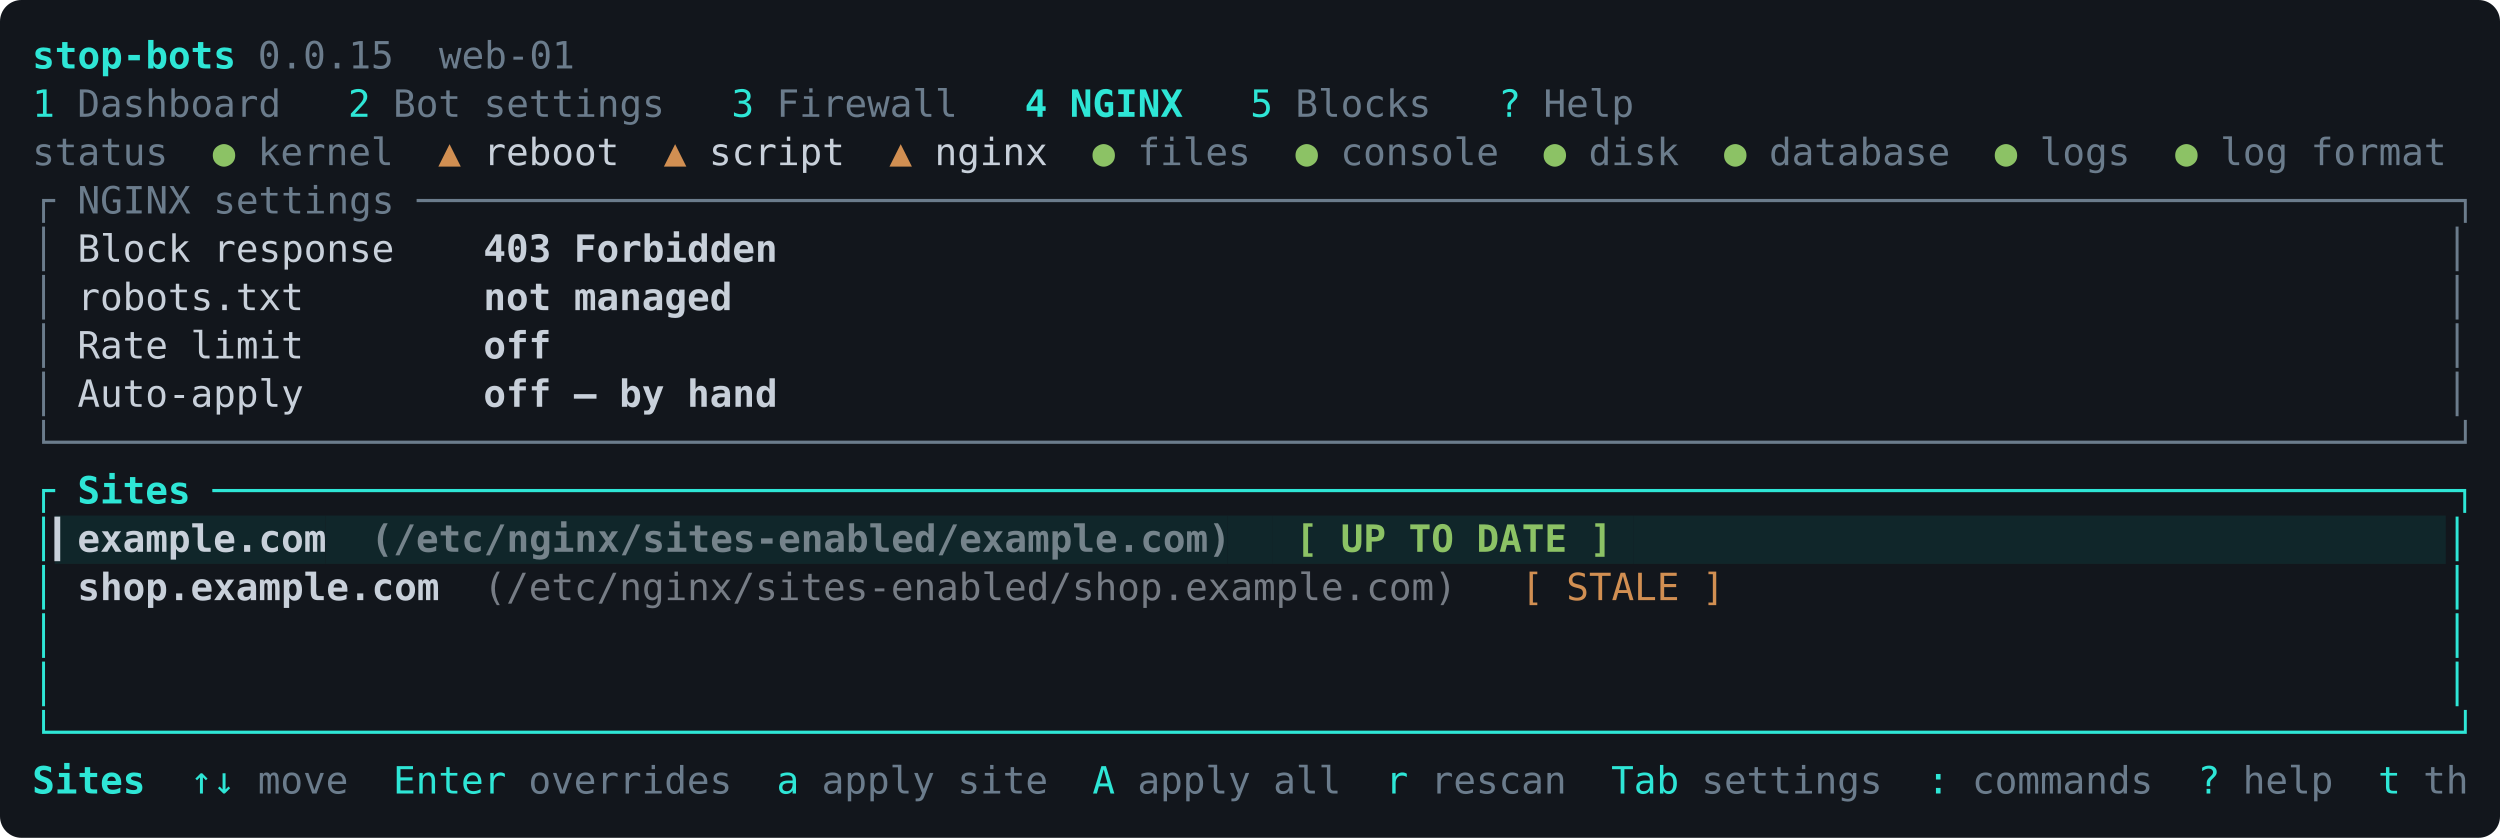
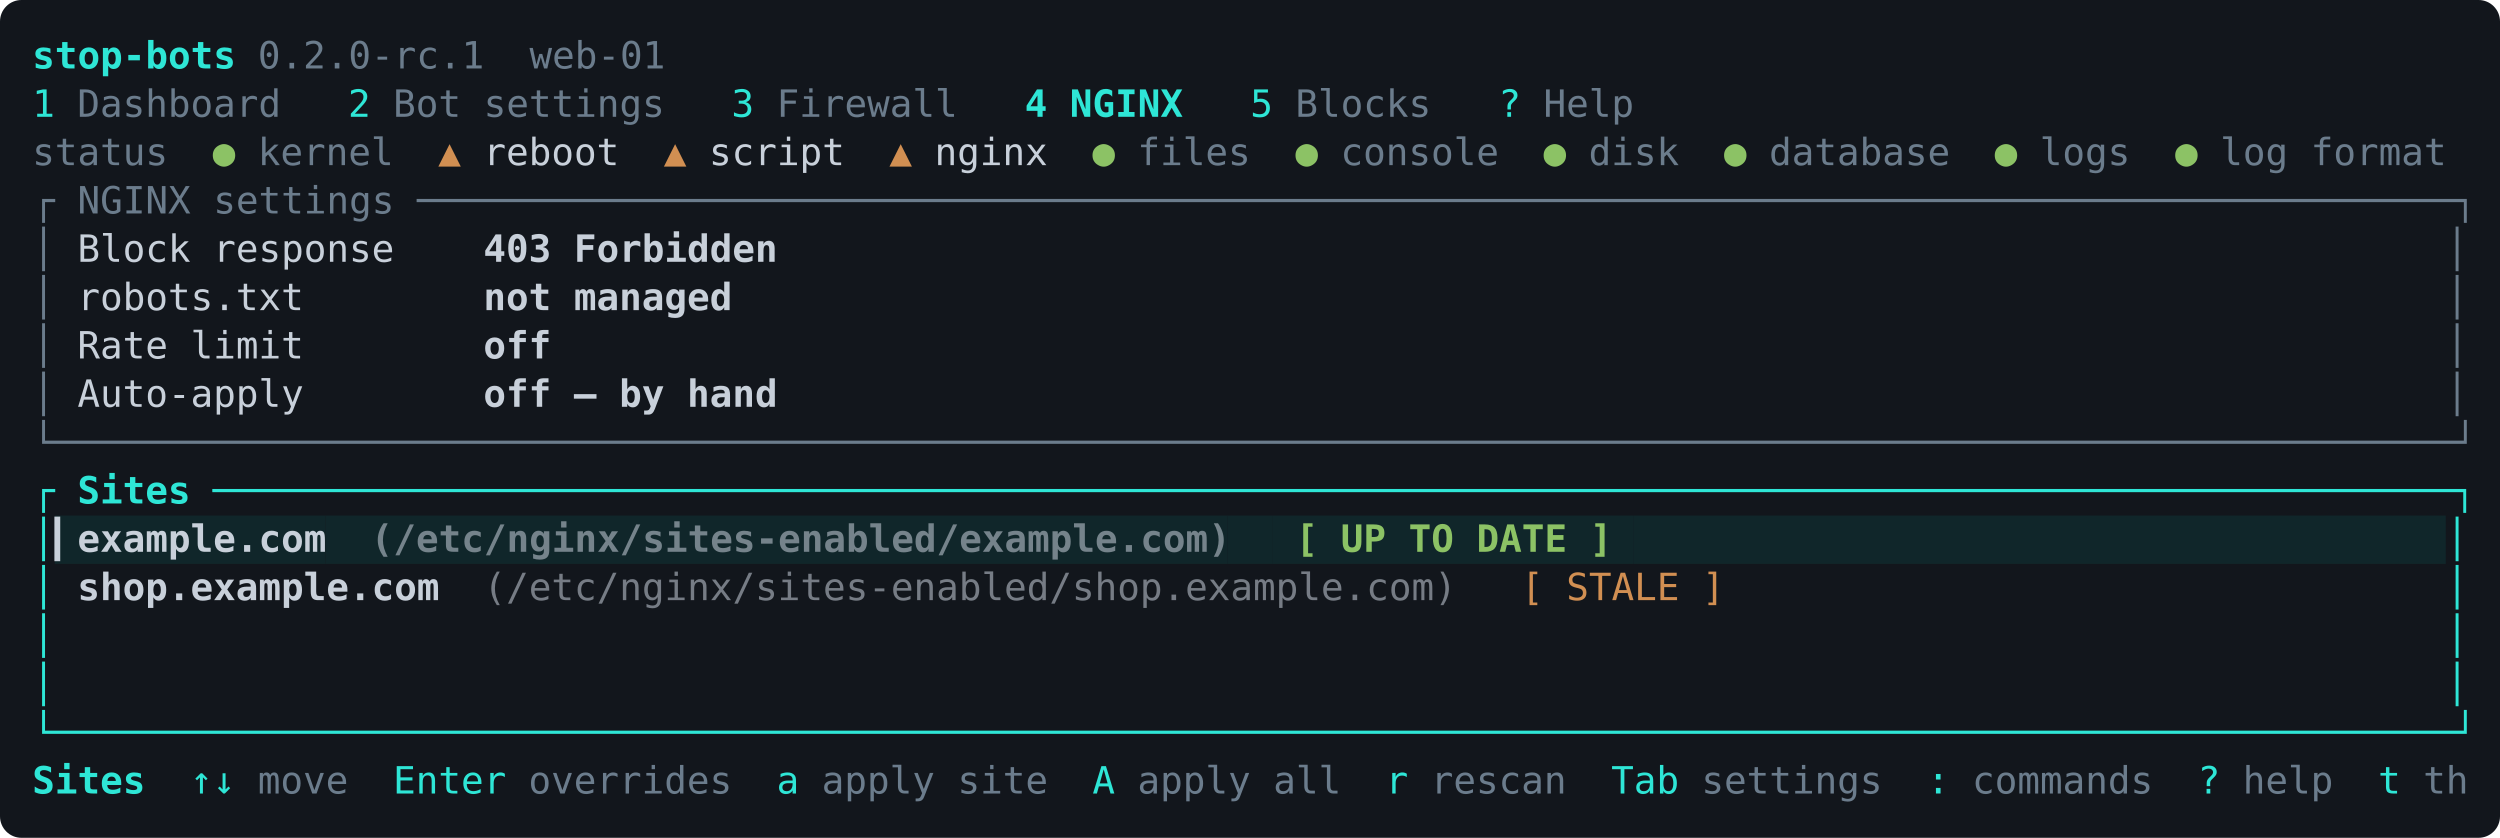
<svg xmlns="http://www.w3.org/2000/svg" viewBox="0 0 931 312" width="931" height="312" font-family="ui-monospace,SFMono-Regular,Menlo,Consolas,'DejaVu Sans Mono',monospace" font-size="14">
  <rect width="100%" height="100%" rx="8" fill="#12161c" />
  <rect x="20.4" y="192.0" width="100.8" height="18.0" fill="#10262a" />
  <rect x="121.2" y="192.0" width="336.0" height="18.0" fill="#10262a" />
  <rect x="457.2" y="192.0" width="16.8" height="18.0" fill="#10262a" />
  <rect x="474.0" y="192.0" width="134.4" height="18.0" fill="#10262a" />
  <rect x="608.4" y="192.0" width="302.4" height="18.0" fill="#10262a" />
  <text x="12.0" y="25.5" fill="#2ee6d6" textLength="75.6" lengthAdjust="spacingAndGlyphs" xml:space="preserve" font-weight="bold">stop-bots</text>
-   <text x="87.6" y="25.5" fill="#6b7c8c" textLength="126.0" lengthAdjust="spacingAndGlyphs" xml:space="preserve"> 0.0.15  web-01</text>
+   <text x="87.6" y="25.5" fill="#6b7c8c" textLength="159.6" lengthAdjust="spacingAndGlyphs" xml:space="preserve"> 0.2.0-rc.1  web-01</text>
  <text x="12.0" y="43.5" fill="#2ee6d6" textLength="8.4" lengthAdjust="spacingAndGlyphs" xml:space="preserve">1</text>
  <text x="28.8" y="43.5" fill="#6b7c8c" textLength="75.6" lengthAdjust="spacingAndGlyphs" xml:space="preserve">Dashboard</text>
  <text x="129.6" y="43.5" fill="#2ee6d6" textLength="8.4" lengthAdjust="spacingAndGlyphs" xml:space="preserve">2</text>
  <text x="146.4" y="43.5" fill="#6b7c8c" textLength="100.8" lengthAdjust="spacingAndGlyphs" xml:space="preserve">Bot settings</text>
  <text x="272.4" y="43.5" fill="#2ee6d6" textLength="8.4" lengthAdjust="spacingAndGlyphs" xml:space="preserve">3</text>
  <text x="289.2" y="43.5" fill="#6b7c8c" textLength="67.2" lengthAdjust="spacingAndGlyphs" xml:space="preserve">Firewall</text>
  <text x="381.6" y="43.5" fill="#2ee6d6" textLength="8.4" lengthAdjust="spacingAndGlyphs" xml:space="preserve" font-weight="bold">4</text>
  <text x="398.4" y="43.5" fill="#2ee6d6" textLength="42.0" lengthAdjust="spacingAndGlyphs" xml:space="preserve" font-weight="bold">NGINX</text>
  <text x="465.6" y="43.5" fill="#2ee6d6" textLength="8.4" lengthAdjust="spacingAndGlyphs" xml:space="preserve">5</text>
  <text x="482.4" y="43.5" fill="#6b7c8c" textLength="50.4" lengthAdjust="spacingAndGlyphs" xml:space="preserve">Blocks</text>
  <text x="558.0" y="43.5" fill="#2ee6d6" textLength="8.4" lengthAdjust="spacingAndGlyphs" xml:space="preserve">?</text>
  <text x="574.8" y="43.5" fill="#6b7c8c" textLength="33.6" lengthAdjust="spacingAndGlyphs" xml:space="preserve">Help</text>
  <text x="12.0" y="61.5" fill="#6b7c8c" textLength="50.4" lengthAdjust="spacingAndGlyphs" xml:space="preserve">status</text>
  <text x="79.2" y="61.5" fill="#8cc265" textLength="8.4" lengthAdjust="spacingAndGlyphs" xml:space="preserve">●</text>
  <text x="96.0" y="61.5" fill="#6b7c8c" textLength="50.4" lengthAdjust="spacingAndGlyphs" xml:space="preserve">kernel</text>
  <text x="163.2" y="61.5" fill="#d18f52" textLength="8.4" lengthAdjust="spacingAndGlyphs" xml:space="preserve">▲</text>
  <text x="171.6" y="61.5" fill="#c8d0da" textLength="75.6" lengthAdjust="spacingAndGlyphs" xml:space="preserve"> reboot  </text>
  <text x="247.2" y="61.5" fill="#d18f52" textLength="8.4" lengthAdjust="spacingAndGlyphs" xml:space="preserve">▲</text>
  <text x="255.6" y="61.5" fill="#c8d0da" textLength="75.6" lengthAdjust="spacingAndGlyphs" xml:space="preserve"> script  </text>
  <text x="331.2" y="61.5" fill="#d18f52" textLength="8.4" lengthAdjust="spacingAndGlyphs" xml:space="preserve">▲</text>
  <text x="339.6" y="61.5" fill="#c8d0da" textLength="67.2" lengthAdjust="spacingAndGlyphs" xml:space="preserve"> nginx  </text>
  <text x="406.8" y="61.5" fill="#8cc265" textLength="8.4" lengthAdjust="spacingAndGlyphs" xml:space="preserve">●</text>
  <text x="423.6" y="61.5" fill="#6b7c8c" textLength="42.0" lengthAdjust="spacingAndGlyphs" xml:space="preserve">files</text>
  <text x="482.4" y="61.5" fill="#8cc265" textLength="8.4" lengthAdjust="spacingAndGlyphs" xml:space="preserve">●</text>
  <text x="499.2" y="61.5" fill="#6b7c8c" textLength="58.8" lengthAdjust="spacingAndGlyphs" xml:space="preserve">console</text>
  <text x="574.8" y="61.5" fill="#8cc265" textLength="8.4" lengthAdjust="spacingAndGlyphs" xml:space="preserve">●</text>
  <text x="591.6" y="61.5" fill="#6b7c8c" textLength="33.6" lengthAdjust="spacingAndGlyphs" xml:space="preserve">disk</text>
  <text x="642.0" y="61.5" fill="#8cc265" textLength="8.4" lengthAdjust="spacingAndGlyphs" xml:space="preserve">●</text>
  <text x="658.8" y="61.5" fill="#6b7c8c" textLength="67.2" lengthAdjust="spacingAndGlyphs" xml:space="preserve">database</text>
  <text x="742.8" y="61.5" fill="#8cc265" textLength="8.4" lengthAdjust="spacingAndGlyphs" xml:space="preserve">●</text>
  <text x="759.6" y="61.5" fill="#6b7c8c" textLength="33.6" lengthAdjust="spacingAndGlyphs" xml:space="preserve">logs</text>
  <text x="810.0" y="61.5" fill="#8cc265" textLength="8.4" lengthAdjust="spacingAndGlyphs" xml:space="preserve">●</text>
  <text x="826.8" y="61.5" fill="#6b7c8c" textLength="84.0" lengthAdjust="spacingAndGlyphs" xml:space="preserve">log format</text>
  <text x="12.0" y="79.5" fill="#6b7c8c" textLength="907.2" lengthAdjust="spacingAndGlyphs" xml:space="preserve">┌ NGINX settings ──────────────────────────────────────────────────────────────────────────────────────────┐</text>
  <text x="12.0" y="97.5" fill="#6b7c8c" textLength="8.4" lengthAdjust="spacingAndGlyphs" xml:space="preserve">│</text>
  <text x="20.4" y="97.5" fill="#c8d0da" textLength="159.6" lengthAdjust="spacingAndGlyphs" xml:space="preserve"> Block response    </text>
  <text x="180.0" y="97.5" fill="#c8d0da" textLength="109.2" lengthAdjust="spacingAndGlyphs" xml:space="preserve" font-weight="bold">403 Forbidden</text>
  <text x="910.8" y="97.5" fill="#6b7c8c" textLength="8.4" lengthAdjust="spacingAndGlyphs" xml:space="preserve">│</text>
  <text x="12.0" y="115.5" fill="#6b7c8c" textLength="8.4" lengthAdjust="spacingAndGlyphs" xml:space="preserve">│</text>
  <text x="20.4" y="115.5" fill="#c8d0da" textLength="159.6" lengthAdjust="spacingAndGlyphs" xml:space="preserve"> robots.txt        </text>
  <text x="180.0" y="115.5" fill="#c8d0da" textLength="92.4" lengthAdjust="spacingAndGlyphs" xml:space="preserve" font-weight="bold">not managed</text>
  <text x="910.8" y="115.5" fill="#6b7c8c" textLength="8.4" lengthAdjust="spacingAndGlyphs" xml:space="preserve">│</text>
  <text x="12.0" y="133.5" fill="#6b7c8c" textLength="8.4" lengthAdjust="spacingAndGlyphs" xml:space="preserve">│</text>
  <text x="20.4" y="133.5" fill="#c8d0da" textLength="159.6" lengthAdjust="spacingAndGlyphs" xml:space="preserve"> Rate limit        </text>
  <text x="180.0" y="133.5" fill="#c8d0da" textLength="25.2" lengthAdjust="spacingAndGlyphs" xml:space="preserve" font-weight="bold">off</text>
  <text x="910.8" y="133.5" fill="#6b7c8c" textLength="8.4" lengthAdjust="spacingAndGlyphs" xml:space="preserve">│</text>
  <text x="12.0" y="151.5" fill="#6b7c8c" textLength="8.4" lengthAdjust="spacingAndGlyphs" xml:space="preserve">│</text>
  <text x="20.4" y="151.5" fill="#c8d0da" textLength="159.6" lengthAdjust="spacingAndGlyphs" xml:space="preserve"> Auto-apply        </text>
  <text x="180.0" y="151.5" fill="#c8d0da" textLength="109.2" lengthAdjust="spacingAndGlyphs" xml:space="preserve" font-weight="bold">off — by hand</text>
  <text x="910.8" y="151.5" fill="#6b7c8c" textLength="8.4" lengthAdjust="spacingAndGlyphs" xml:space="preserve">│</text>
  <text x="12.0" y="169.5" fill="#6b7c8c" textLength="907.2" lengthAdjust="spacingAndGlyphs" xml:space="preserve">└──────────────────────────────────────────────────────────────────────────────────────────────────────────┘</text>
  <text x="12.0" y="187.5" fill="#2ee6d6" textLength="8.4" lengthAdjust="spacingAndGlyphs" xml:space="preserve">┌</text>
  <text x="20.4" y="187.5" fill="#2ee6d6" textLength="58.8" lengthAdjust="spacingAndGlyphs" xml:space="preserve" font-weight="bold"> Sites </text>
  <text x="79.2" y="187.5" fill="#2ee6d6" textLength="840.0" lengthAdjust="spacingAndGlyphs" xml:space="preserve">───────────────────────────────────────────────────────────────────────────────────────────────────┐</text>
  <text x="12.0" y="205.5" fill="#2ee6d6" textLength="8.4" lengthAdjust="spacingAndGlyphs" xml:space="preserve">│</text>
  <text x="20.4" y="205.5" fill="#c8d0da" textLength="100.8" lengthAdjust="spacingAndGlyphs" xml:space="preserve" font-weight="bold">▎example.com</text>
  <text x="121.2" y="205.5" fill="#c8d0da" textLength="336.0" lengthAdjust="spacingAndGlyphs" xml:space="preserve" font-weight="bold" opacity="0.55">  (/etc/nginx/sites-enabled/example.com)</text>
  <text x="474.0" y="205.5" fill="#8cc265" textLength="134.4" lengthAdjust="spacingAndGlyphs" xml:space="preserve" font-weight="bold"> [ UP TO DATE ] </text>
  <text x="910.8" y="205.5" fill="#2ee6d6" textLength="8.4" lengthAdjust="spacingAndGlyphs" xml:space="preserve">│</text>
  <text x="12.0" y="223.5" fill="#2ee6d6" textLength="8.4" lengthAdjust="spacingAndGlyphs" xml:space="preserve">│</text>
  <text x="28.8" y="223.5" fill="#c8d0da" textLength="134.4" lengthAdjust="spacingAndGlyphs" xml:space="preserve" font-weight="bold">shop.example.com</text>
  <text x="163.2" y="223.5" fill="#c8d0da" textLength="378.0" lengthAdjust="spacingAndGlyphs" xml:space="preserve" opacity="0.55">  (/etc/nginx/sites-enabled/shop.example.com)</text>
  <text x="558.0" y="223.5" fill="#d18f52" textLength="92.4" lengthAdjust="spacingAndGlyphs" xml:space="preserve"> [ STALE ] </text>
  <text x="910.8" y="223.5" fill="#2ee6d6" textLength="8.4" lengthAdjust="spacingAndGlyphs" xml:space="preserve">│</text>
  <text x="12.0" y="241.5" fill="#2ee6d6" textLength="8.4" lengthAdjust="spacingAndGlyphs" xml:space="preserve">│</text>
  <text x="910.8" y="241.5" fill="#2ee6d6" textLength="8.4" lengthAdjust="spacingAndGlyphs" xml:space="preserve">│</text>
  <text x="12.0" y="259.5" fill="#2ee6d6" textLength="8.4" lengthAdjust="spacingAndGlyphs" xml:space="preserve">│</text>
  <text x="910.8" y="259.5" fill="#2ee6d6" textLength="8.4" lengthAdjust="spacingAndGlyphs" xml:space="preserve">│</text>
  <text x="12.0" y="277.5" fill="#2ee6d6" textLength="907.2" lengthAdjust="spacingAndGlyphs" xml:space="preserve">└──────────────────────────────────────────────────────────────────────────────────────────────────────────┘</text>
  <text x="12.0" y="295.5" fill="#2ee6d6" textLength="42.0" lengthAdjust="spacingAndGlyphs" xml:space="preserve" font-weight="bold">Sites</text>
  <text x="70.8" y="295.5" fill="#2ee6d6" textLength="16.8" lengthAdjust="spacingAndGlyphs" xml:space="preserve">↑↓</text>
  <text x="96.0" y="295.5" fill="#6b7c8c" textLength="33.6" lengthAdjust="spacingAndGlyphs" xml:space="preserve">move</text>
  <text x="146.4" y="295.5" fill="#2ee6d6" textLength="42.0" lengthAdjust="spacingAndGlyphs" xml:space="preserve">Enter</text>
  <text x="196.8" y="295.5" fill="#6b7c8c" textLength="75.6" lengthAdjust="spacingAndGlyphs" xml:space="preserve">overrides</text>
  <text x="289.2" y="295.5" fill="#2ee6d6" textLength="8.4" lengthAdjust="spacingAndGlyphs" xml:space="preserve">a</text>
  <text x="306.0" y="295.5" fill="#6b7c8c" textLength="84.0" lengthAdjust="spacingAndGlyphs" xml:space="preserve">apply site</text>
  <text x="406.8" y="295.5" fill="#2ee6d6" textLength="8.4" lengthAdjust="spacingAndGlyphs" xml:space="preserve">A</text>
  <text x="423.6" y="295.5" fill="#6b7c8c" textLength="75.6" lengthAdjust="spacingAndGlyphs" xml:space="preserve">apply all</text>
  <text x="516.0" y="295.5" fill="#2ee6d6" textLength="8.4" lengthAdjust="spacingAndGlyphs" xml:space="preserve">r</text>
  <text x="532.8" y="295.5" fill="#6b7c8c" textLength="50.4" lengthAdjust="spacingAndGlyphs" xml:space="preserve">rescan</text>
  <text x="600.0" y="295.5" fill="#2ee6d6" textLength="25.2" lengthAdjust="spacingAndGlyphs" xml:space="preserve">Tab</text>
  <text x="633.6" y="295.5" fill="#6b7c8c" textLength="67.2" lengthAdjust="spacingAndGlyphs" xml:space="preserve">settings</text>
  <text x="717.6" y="295.5" fill="#2ee6d6" textLength="8.4" lengthAdjust="spacingAndGlyphs" xml:space="preserve">:</text>
  <text x="734.4" y="295.5" fill="#6b7c8c" textLength="67.2" lengthAdjust="spacingAndGlyphs" xml:space="preserve">commands</text>
  <text x="818.4" y="295.5" fill="#2ee6d6" textLength="8.4" lengthAdjust="spacingAndGlyphs" xml:space="preserve">?</text>
  <text x="835.2" y="295.5" fill="#6b7c8c" textLength="33.6" lengthAdjust="spacingAndGlyphs" xml:space="preserve">help</text>
  <text x="885.6" y="295.5" fill="#2ee6d6" textLength="8.4" lengthAdjust="spacingAndGlyphs" xml:space="preserve">t</text>
  <text x="902.4" y="295.5" fill="#6b7c8c" textLength="16.8" lengthAdjust="spacingAndGlyphs" xml:space="preserve">th</text>
</svg>
